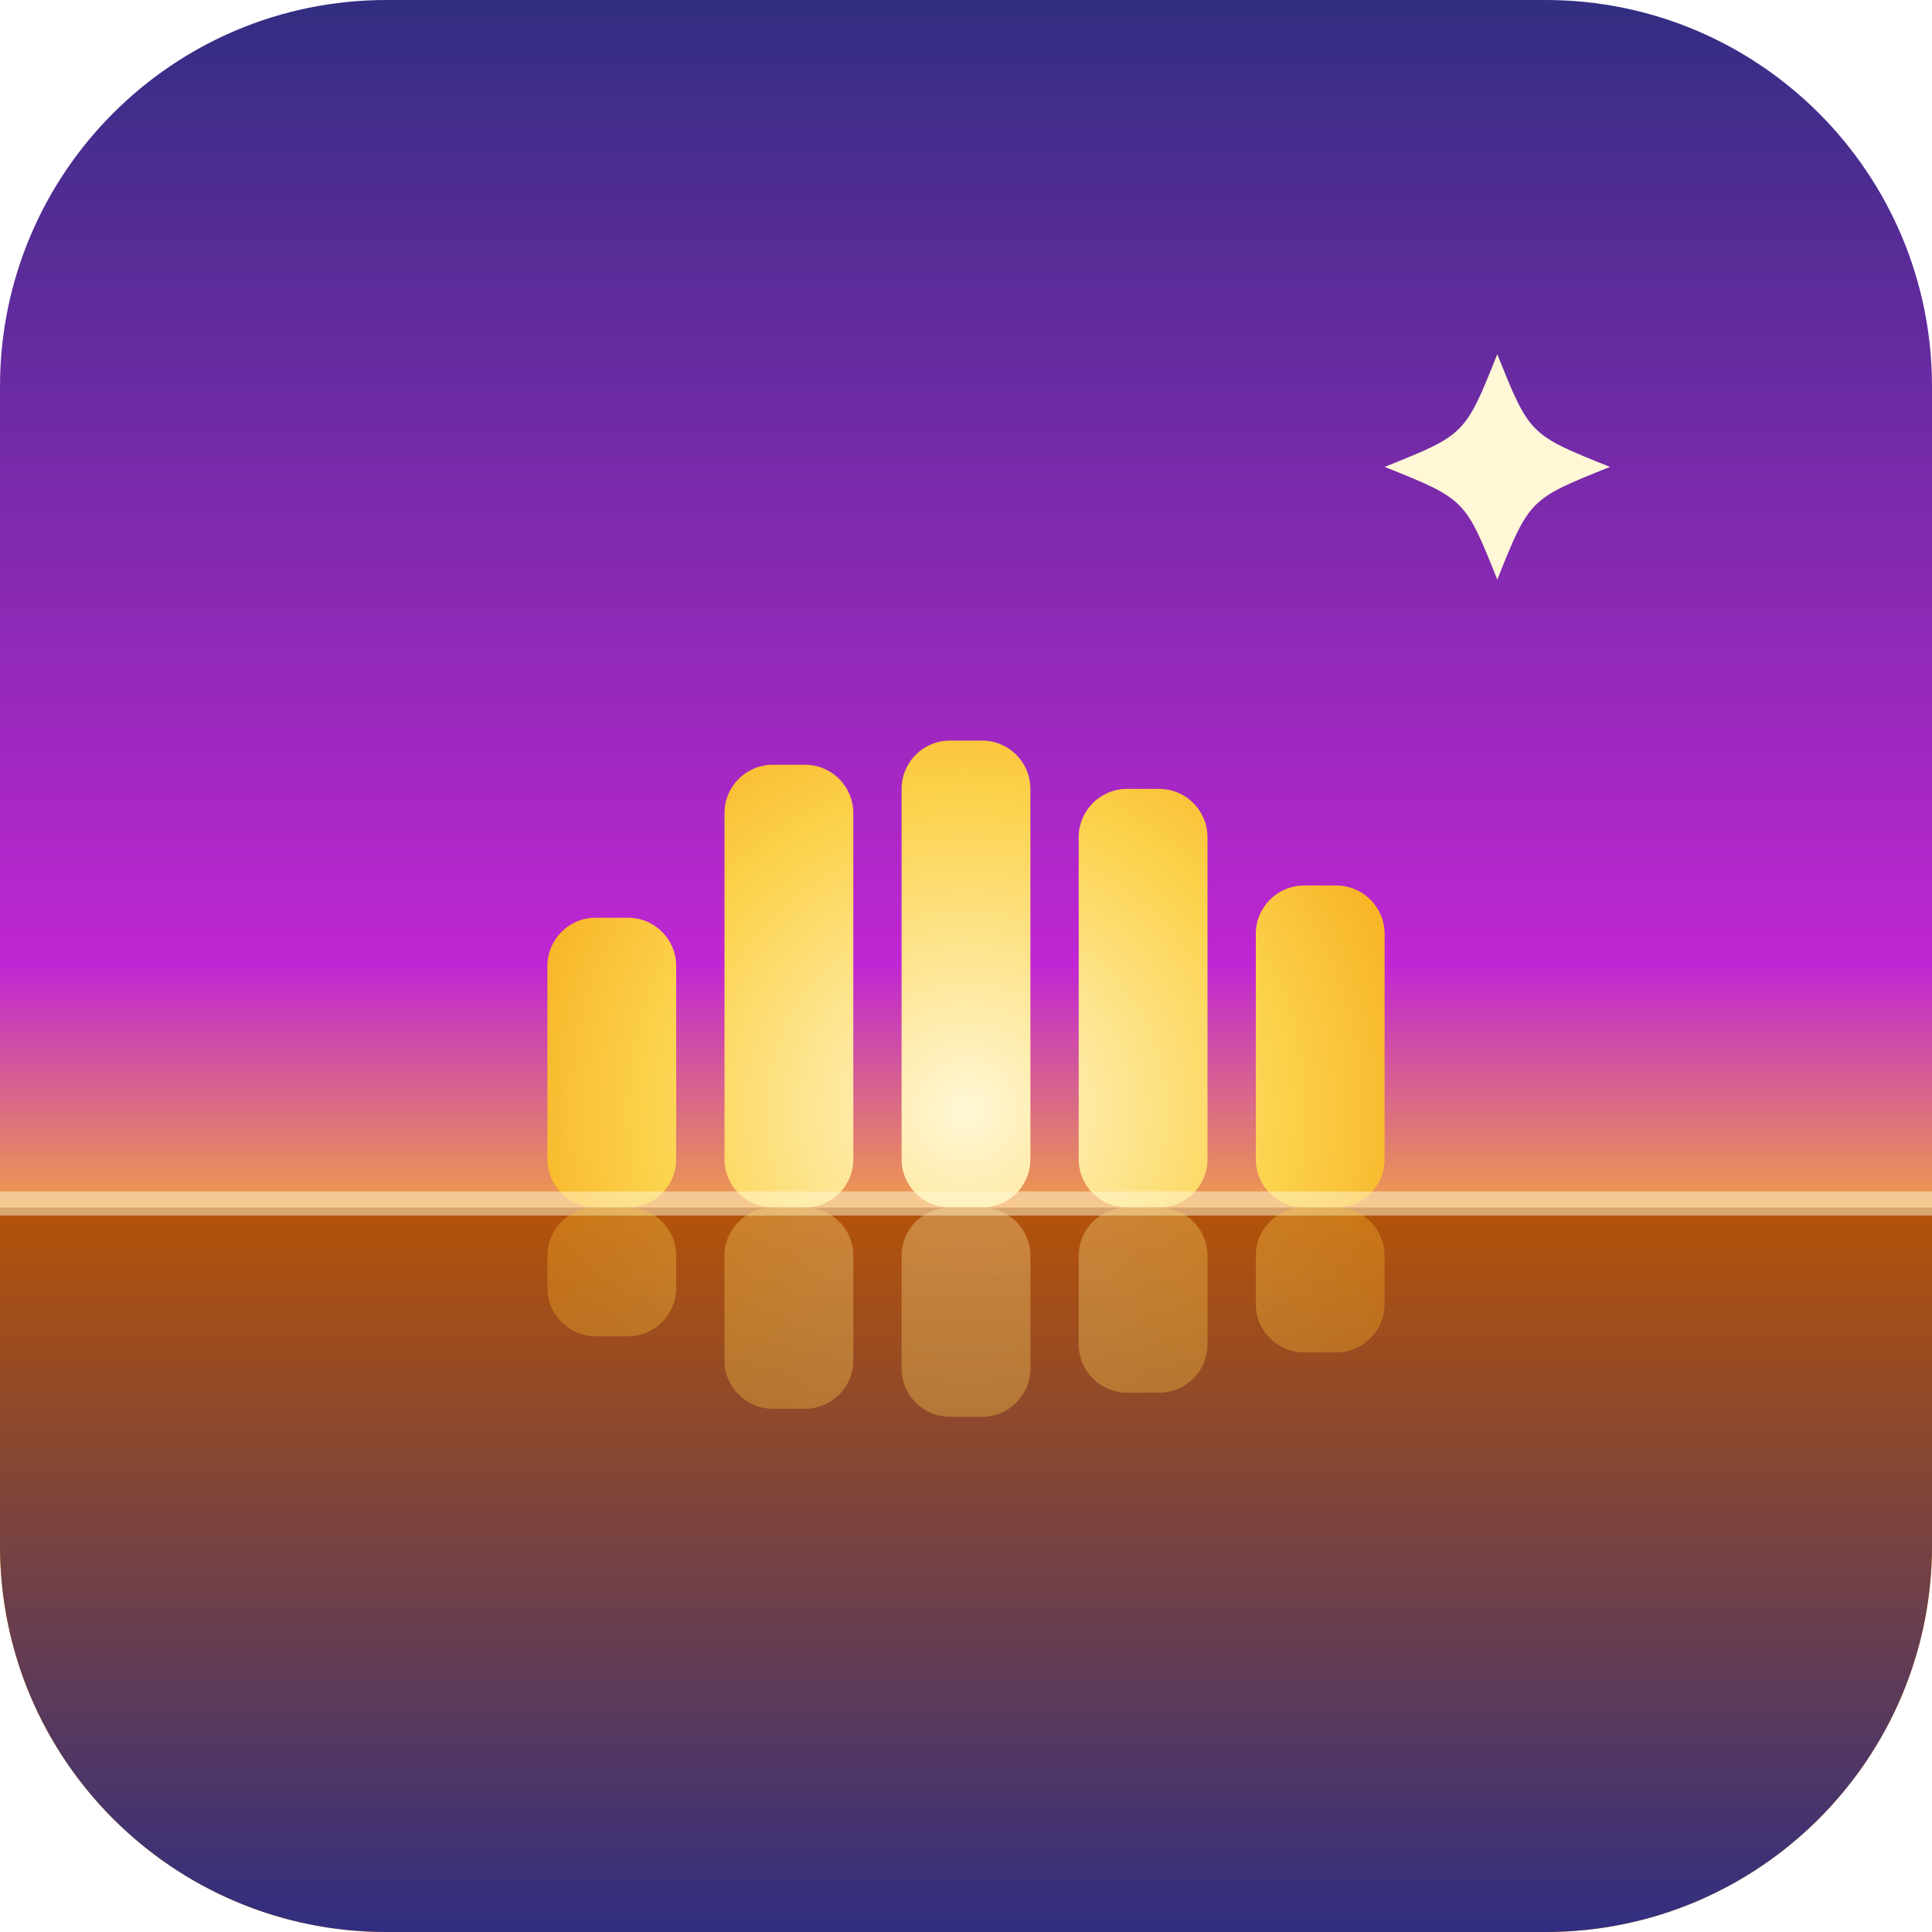
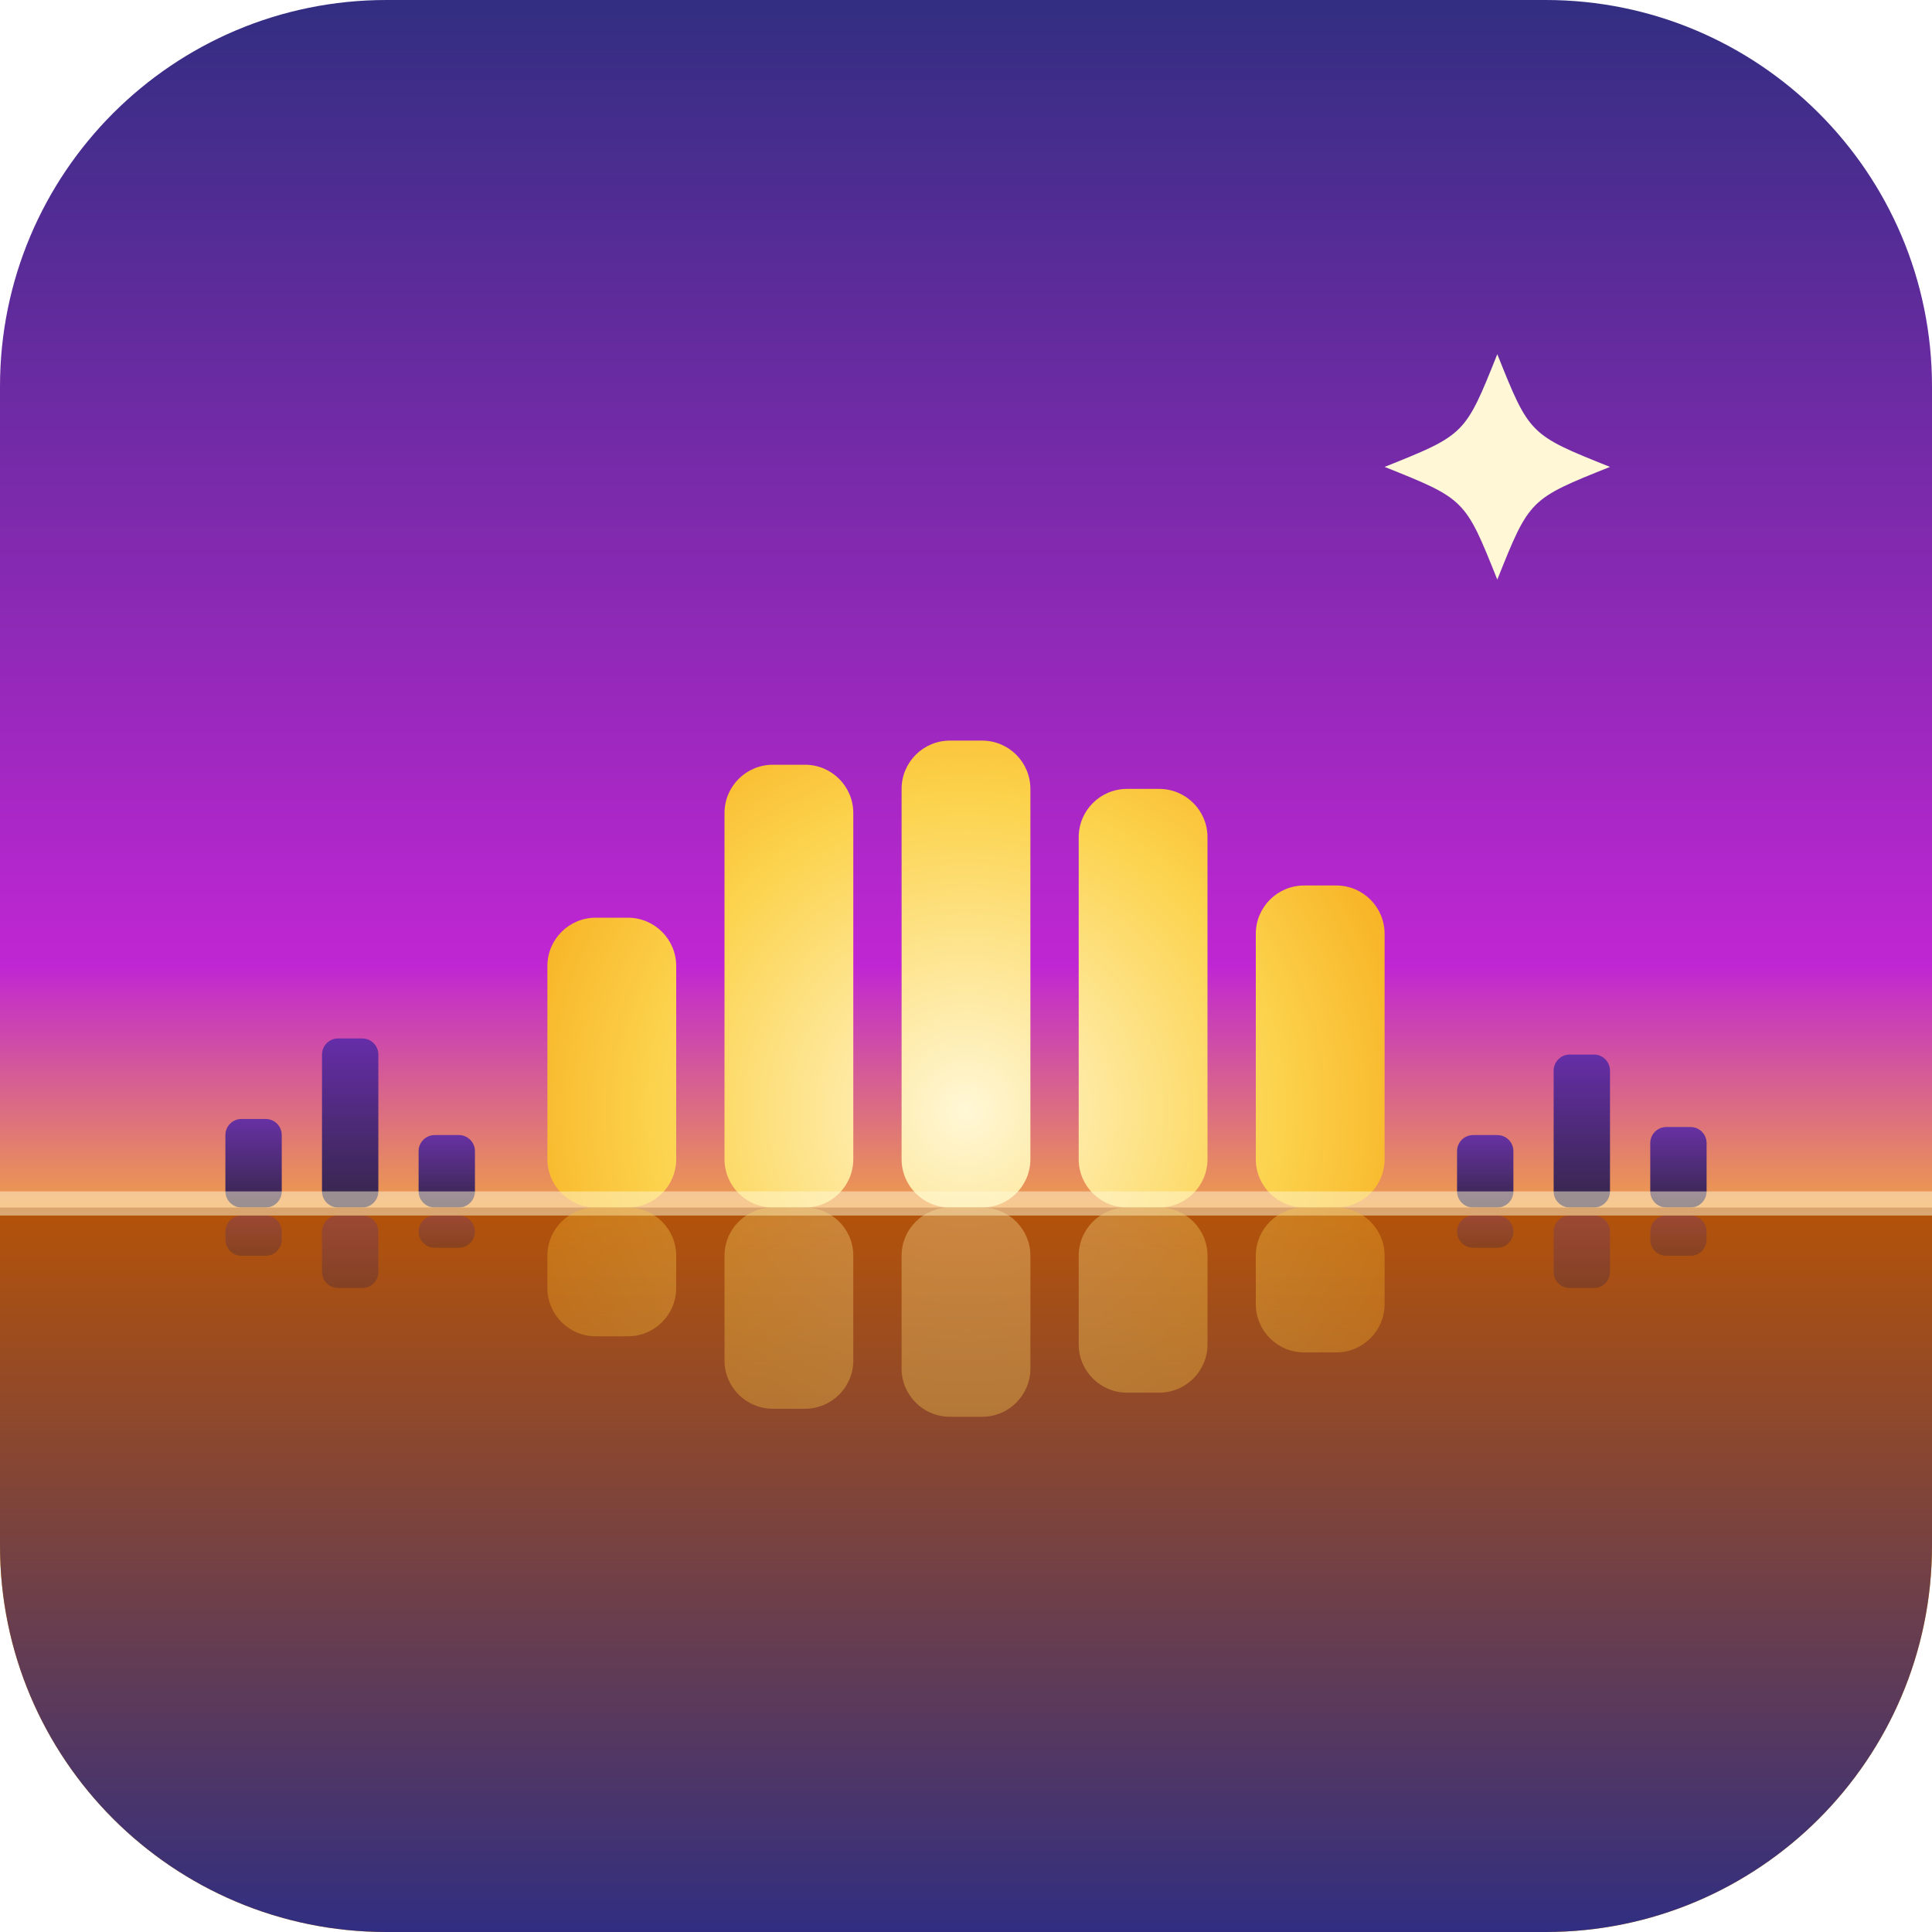
<svg xmlns="http://www.w3.org/2000/svg" viewBox="0 0 240 240" width="240" height="240" role="img" aria-label="Hespera">
  <defs>
    <linearGradient id="hespera-fav-sky" x1="0" y1="0" x2="0" y2="1">
      <stop offset="0" stop-color="#312e81" />
      <stop offset=".5" stop-color="#c026d3" />
      <stop offset=".66" stop-color="#fbbf24" />
      <stop offset="1" stop-color="#f59e0b" />
    </linearGradient>
    <linearGradient id="hespera-fav-sea" x1="0" y1="0" x2="0" y2="1">
      <stop offset="0" stop-color="#b45309" />
      <stop offset="1" stop-color="#312e81" />
    </linearGradient>
    <radialGradient id="hespera-fav-sun" gradientUnits="userSpaceOnUse" cx="120" cy="138" r="70">
      <stop offset="0" stop-color="#fff7d6" />
      <stop offset=".55" stop-color="#fcd34d" />
      <stop offset="1" stop-color="#f59e0b" />
    </radialGradient>
+     <linearGradient id="hespera-fav-mtn" x1="0" y1="0" x2="0" y2="1">
+       <stop offset="0" stop-color="#5a2aa8" />
+       <stop offset="1" stop-color="#211a48" />
+     </linearGradient>
    <clipPath id="hespera-fav-frame">
      <rect width="240" height="240" rx="48" />
    </clipPath>
  </defs>
  <g clip-path="url(#hespera-fav-frame)">
    <rect width="240" height="240" fill="url(#hespera-fav-sky)" />
    <path d="M186,44 C190,54 190,54 200,58 C190,62 190,62 186,72 C182,62 182,62 172,58 C182,54 182,54 186,44 Z" fill="#fff7d6" />
+     <g fill="url(#hespera-fav-mtn)" opacity=".9">
+       <rect x="28" y="139" width="7" height="11" rx="2" />
+       <rect x="40" y="129" width="7" height="21" rx="2" />
+       <rect x="52" y="141" width="7" height="9" rx="2" />
+       <rect x="181" y="141" width="7" height="9" rx="2" />
+       <rect x="193" y="131" width="7" height="19" rx="2" />
+       <rect x="205" y="140" width="7" height="10" rx="2" />
+     </g>
    <g fill="url(#hespera-fav-sun)">
      <rect x="68" y="114" width="16" height="36" rx="6" />
      <rect x="90" y="95" width="16" height="55" rx="6" />
      <rect x="112" y="92" width="16" height="58" rx="6" />
      <rect x="134" y="98" width="16" height="52" rx="6" />
      <rect x="156" y="110" width="16" height="40" rx="6" />
    </g>
    <rect x="0" y="150" width="240" height="90" fill="url(#hespera-fav-sea)" />
    <rect x="0" y="148" width="240" height="3" fill="#fff7d6" opacity=".5" />
+     <g fill="url(#hespera-fav-mtn)" opacity=".26">
+       <rect x="28" y="151" width="7" height="5" rx="2" />
+       <rect x="40" y="151" width="7" height="9" rx="2" />
+       <rect x="52" y="151" width="7" height="4" rx="2" />
+       <rect x="181" y="151" width="7" height="4" rx="2" />
+       <rect x="193" y="151" width="7" height="9" rx="2" />
+       <rect x="205" y="151" width="7" height="5" rx="2" />
+     </g>
    <g fill="url(#hespera-fav-sun)" opacity=".34">
      <rect x="68" y="150" width="16" height="16" rx="6" />
      <rect x="90" y="150" width="16" height="25" rx="6" />
      <rect x="112" y="150" width="16" height="26" rx="6" />
      <rect x="134" y="150" width="16" height="23" rx="6" />
      <rect x="156" y="150" width="16" height="18" rx="6" />
    </g>
  </g>
</svg>
